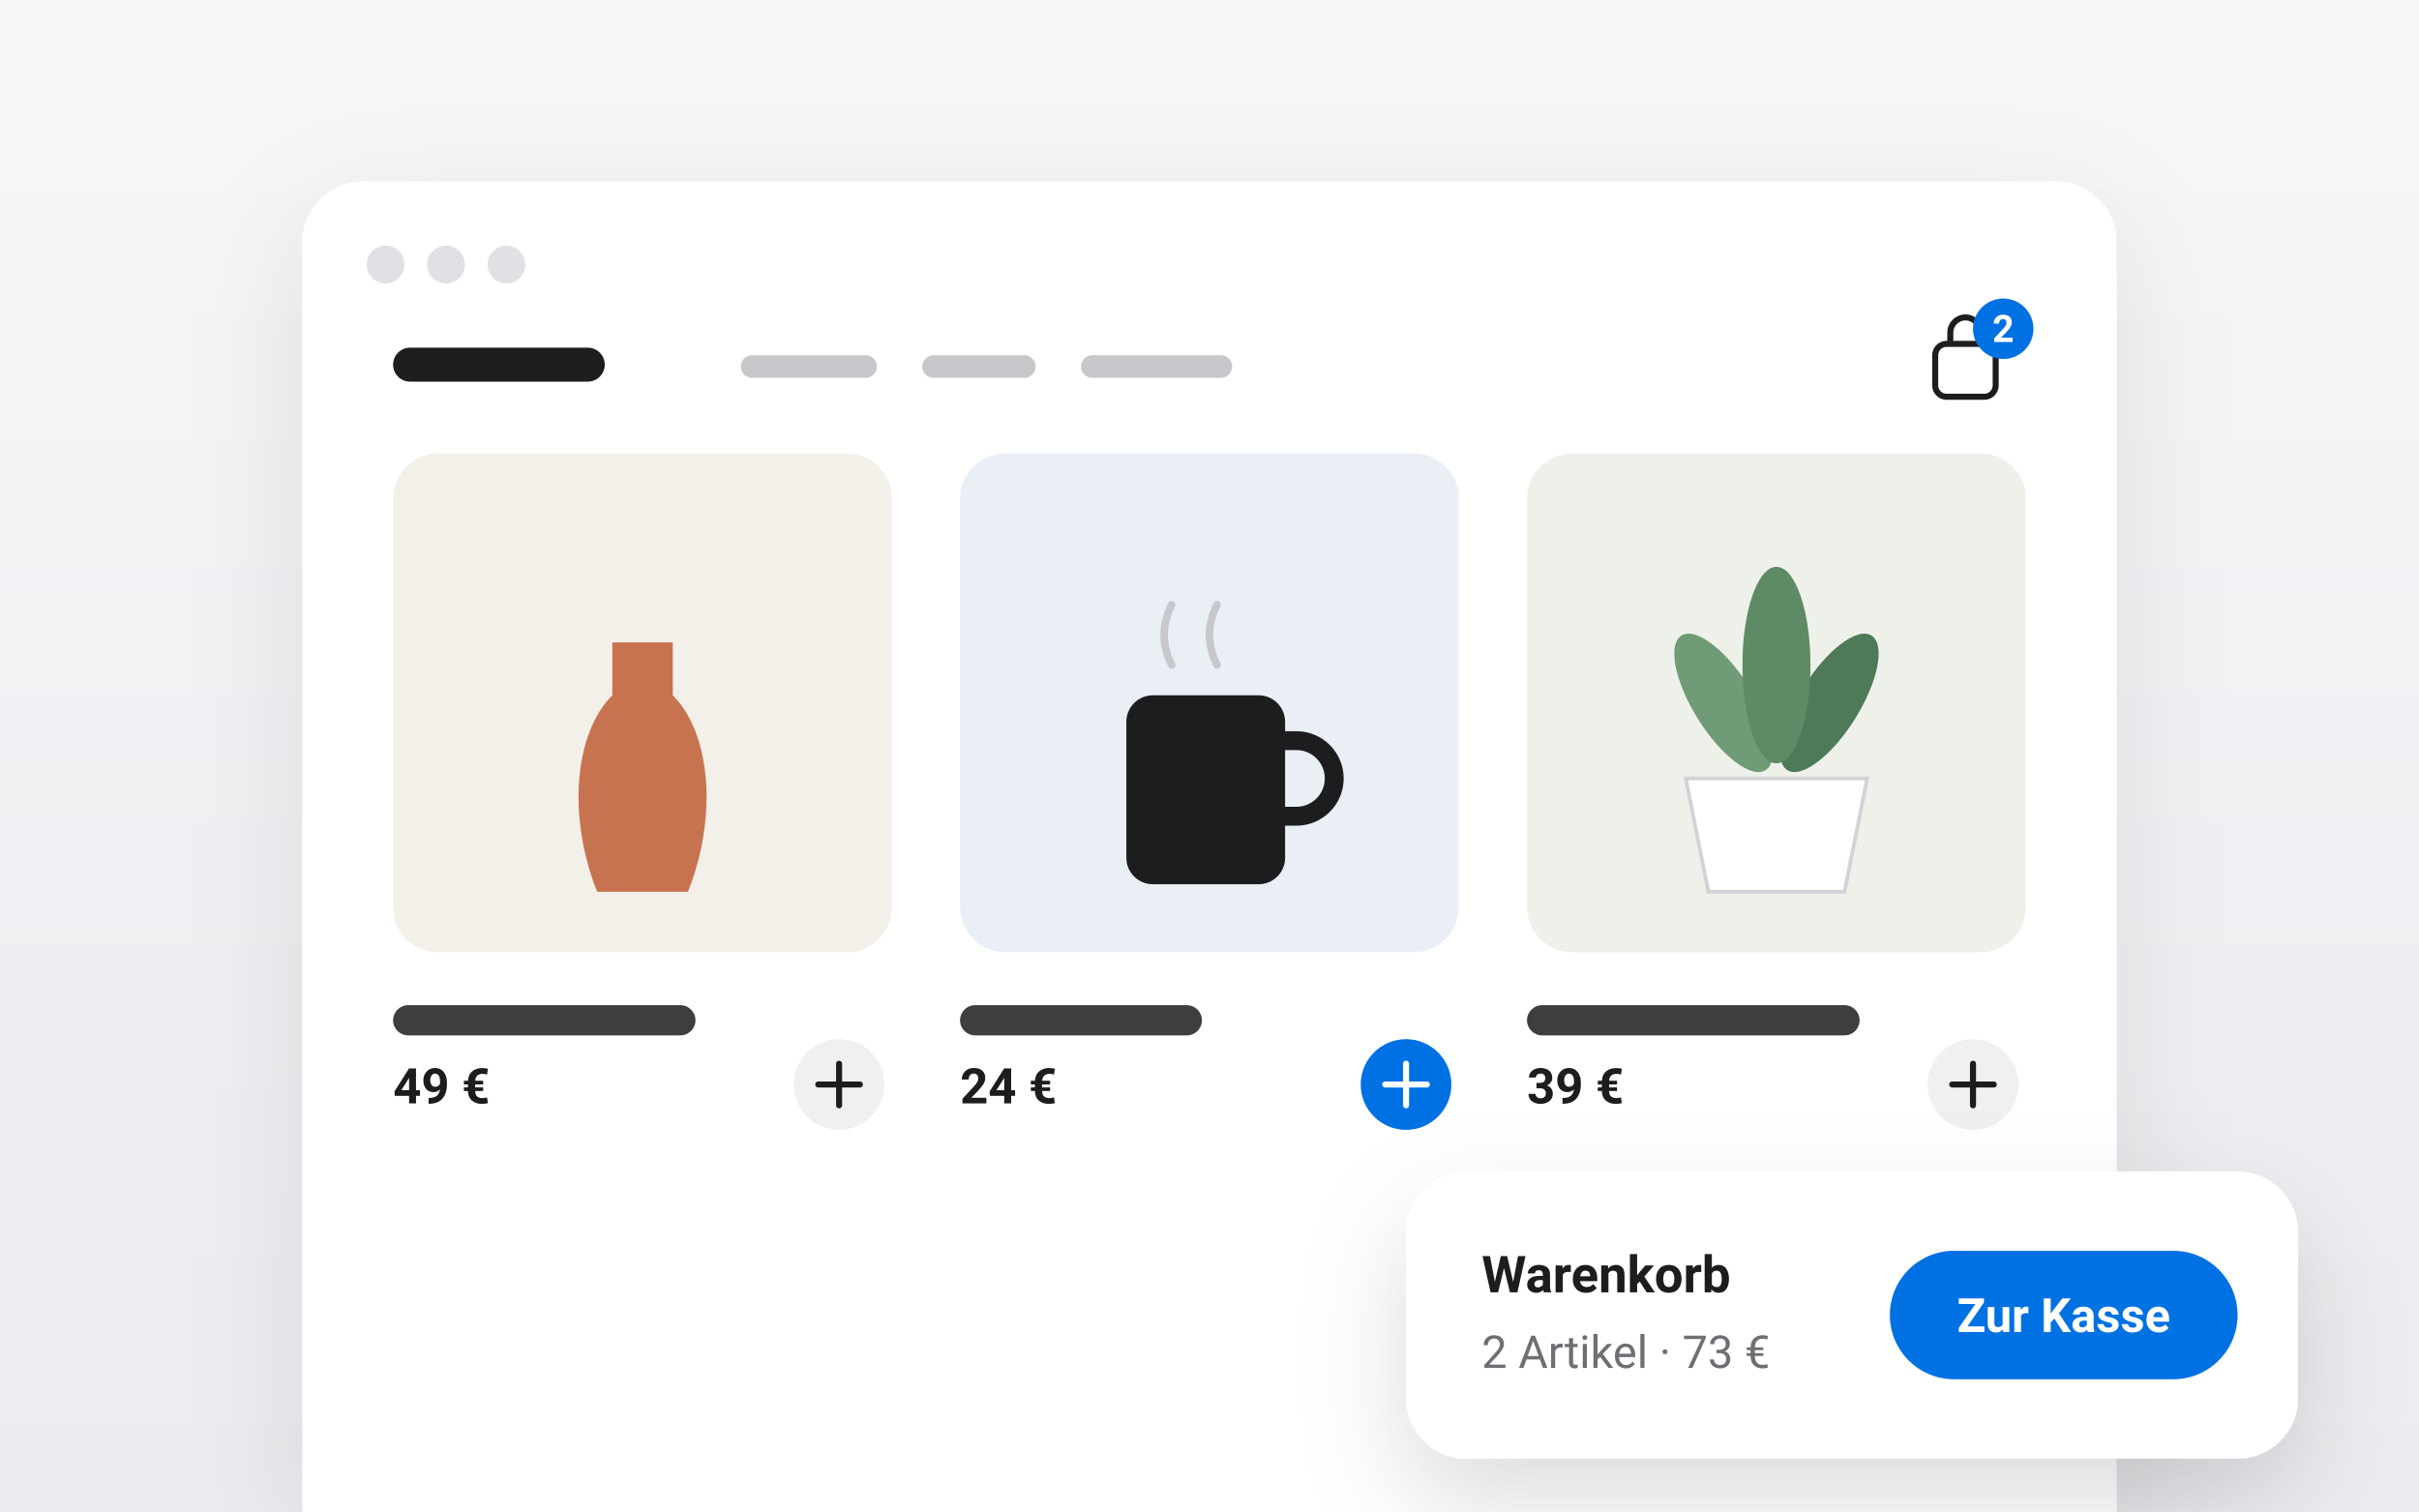
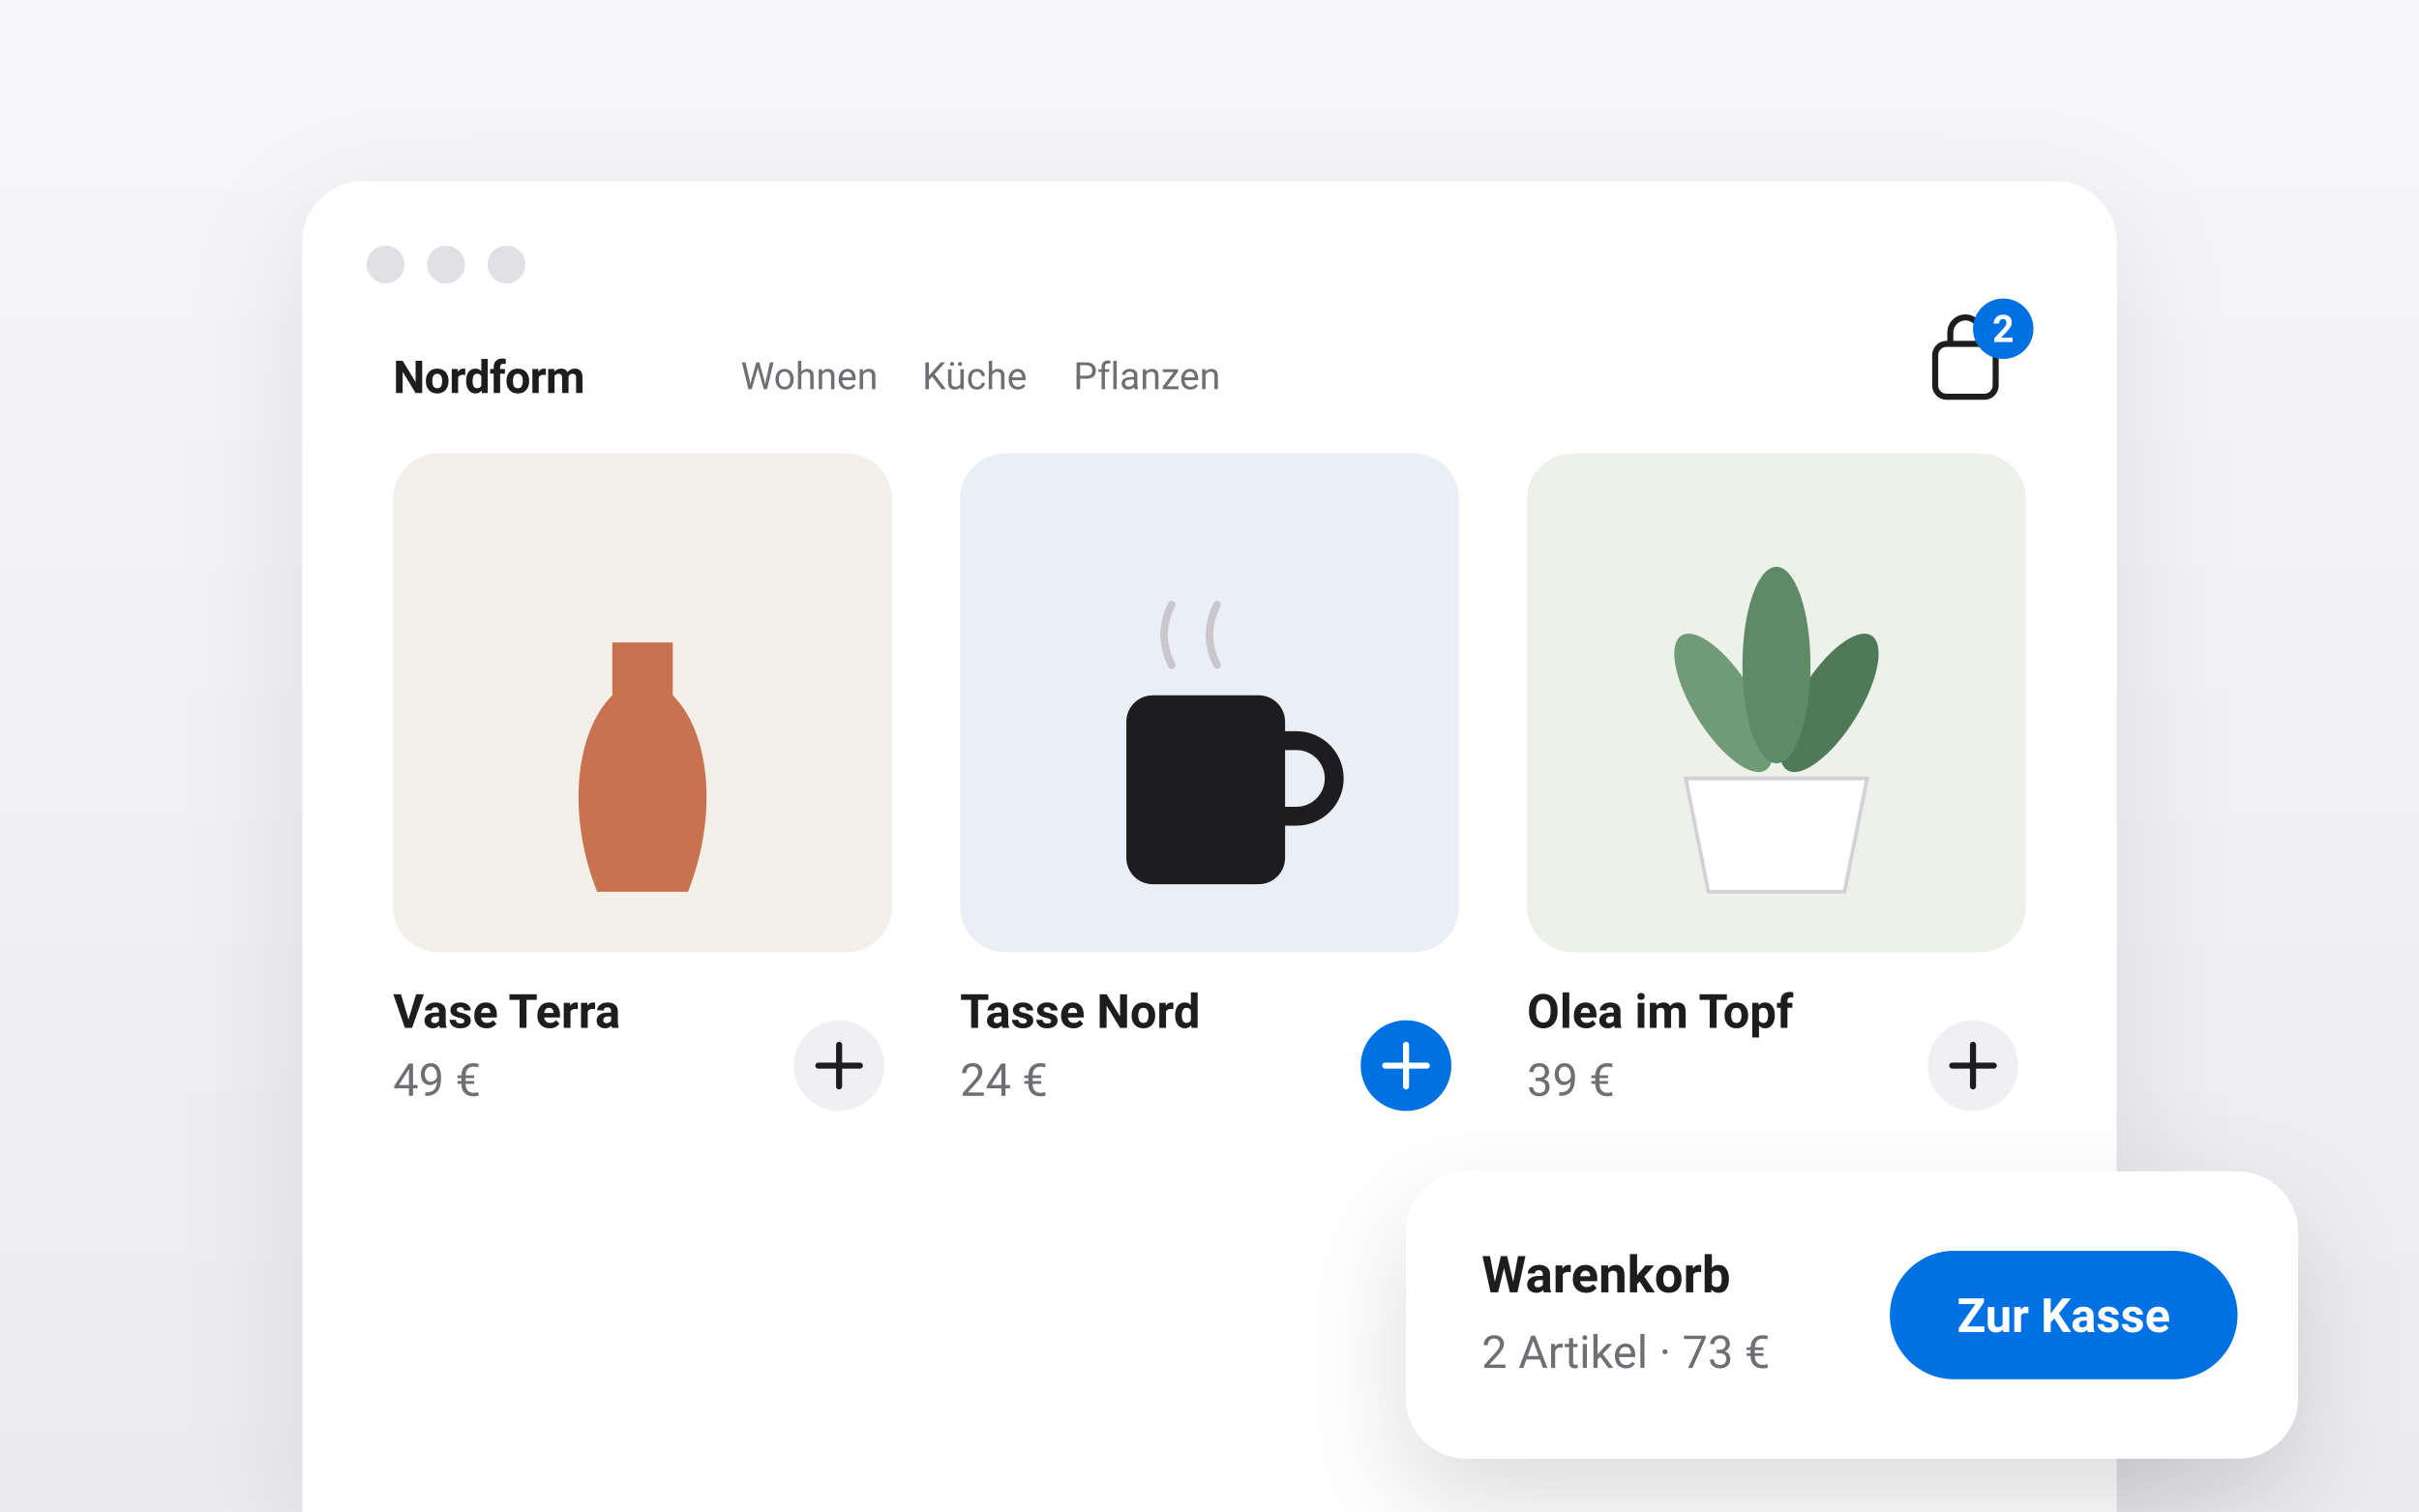
<svg xmlns="http://www.w3.org/2000/svg" viewBox="0 0 640 400" width="640" height="400" font-family="-apple-system, BlinkMacSystemFont, 'Segoe UI', Roboto, Helvetica, Arial, sans-serif">
  <defs>
    <linearGradient id="bg" x1="0" y1="0" x2="0" y2="1">
      <stop offset="0" stop-color="#f7f7f9" />
      <stop offset="1" stop-color="#ebebf0" />
    </linearGradient>
    <filter id="shadow" x="-20%" y="-20%" width="140%" height="160%">
      <feDropShadow dx="0" dy="10" stdDeviation="16" flood-color="#000" flood-opacity=".09" />
    </filter>
    <filter id="shadow-strong" x="-20%" y="-40%" width="140%" height="200%">
      <feDropShadow dx="0" dy="12" stdDeviation="14" flood-color="#000" flood-opacity=".14" />
    </filter>
  </defs>
  <rect width="640" height="400" fill="url(#bg)" />
  <rect x="80" y="48" width="480" height="400" rx="16" fill="#fff" filter="url(#shadow)" />
  <circle cx="102" cy="70" r="5" fill="#e0e0e5" />
  <circle cx="118" cy="70" r="5" fill="#e0e0e5" />
  <circle cx="134" cy="70" r="5" fill="#e0e0e5" />
-   <rect x="104" y="92" width="56" height="9" rx="4.5" fill="#1d1d1f" />
-   <rect x="196" y="94" width="36" height="6" rx="3" fill="#c7c7cc" />
-   <rect x="244" y="94" width="30" height="6" rx="3" fill="#c7c7cc" />
-   <rect x="286" y="94" width="40" height="6" rx="3" fill="#c7c7cc" />
+   <text x="104" y="104" font-size="12" font-weight="700" fill="#1d1d1f" letter-spacing="-.2">Nordform</text>
+   <g font-size="10" fill="#6e6e73">
+     <text x="196" y="103">Wohnen</text>
+     <text x="244" y="103">Küche</text>
+     <text x="284" y="103">Pflanzen</text>
+   </g>
  <rect x="512" y="91" width="16" height="14" rx="3" fill="none" stroke="#1d1d1f" stroke-width="1.6" />
  <path d="M516 91 V88 A4 4 0 0 1 524 88 V91" fill="none" stroke="#1d1d1f" stroke-width="1.6" />
  <circle cx="530" cy="87" r="8" fill="#0071e3" />
  <text x="530" y="90.5" font-size="10" font-weight="700" fill="#fff" text-anchor="middle">2</text>
  <rect x="104" y="120" width="132" height="132" rx="12" fill="#f3efe9" />
  <path d="M158 236 C150 216 152 194 162 184 V170 H178 V184 C188 194 190 216 182 236 Z" fill="#c8734f" />
-   <rect x="104" y="266" width="80" height="8" rx="4" fill="#1d1d1f" fill-opacity=".85" />
-   <text x="104" y="292" font-size="13" font-weight="600" fill="#1d1d1f">49 €</text>
-   <circle cx="222" cy="287" r="12" fill="#f0f0f3" />
-   <path d="M222 281.5 V292.5 M216.5 287 H227.5" stroke="#1d1d1f" stroke-width="1.6" stroke-linecap="round" />
+   <text x="104" y="272" font-size="12.5" font-weight="600" fill="#1d1d1f">Vase Terra</text>
+   <text x="104" y="290" font-size="12" fill="#6e6e73">49 €</text>
+   <circle cx="222" cy="282" r="12" fill="#f0f0f3" />
+   <path d="M222 276.5 V287.5 M216.5 282 H227.5" stroke="#1d1d1f" stroke-width="1.6" stroke-linecap="round" />
  <rect x="254" y="120" width="132" height="132" rx="12" fill="#eaeff6" />
  <path d="M310 176 Q306 168 310 160 M322 176 Q318 168 322 160" fill="none" stroke="#c7c7cc" stroke-width="2" stroke-linecap="round" />
  <path d="M338 196 H343 A10 10 0 0 1 343 216 H338" fill="none" stroke="#1d1d1f" stroke-width="5" />
  <rect x="298" y="184" width="42" height="50" rx="7" fill="#1d1d1f" />
-   <rect x="254" y="266" width="64" height="8" rx="4" fill="#1d1d1f" fill-opacity=".85" />
-   <text x="254" y="292" font-size="13" font-weight="600" fill="#1d1d1f">24 €</text>
-   <circle cx="372" cy="287" r="12" fill="#0071e3" />
-   <path d="M372 281.5 V292.5 M366.5 287 H377.5" stroke="#fff" stroke-width="1.6" stroke-linecap="round" />
+   <text x="254" y="272" font-size="12.5" font-weight="600" fill="#1d1d1f">Tasse Nord</text>
+   <text x="254" y="290" font-size="12" fill="#6e6e73">24 €</text>
+   <circle cx="372" cy="282" r="12" fill="#0071e3" />
+   <path d="M372 276.5 V287.5 M366.5 282 H377.5" stroke="#fff" stroke-width="1.6" stroke-linecap="round" />
  <rect x="404" y="120" width="132" height="132" rx="12" fill="#eef1ea" />
  <ellipse cx="456" cy="186" rx="8" ry="21" fill="#6f9c76" transform="rotate(-32 456 186)" />
  <ellipse cx="484" cy="186" rx="8" ry="21" fill="#4f7a57" transform="rotate(32 484 186)" />
  <ellipse cx="470" cy="176" rx="9" ry="26" fill="#5f8a66" />
  <path d="M452 236 L446 206 H494 L488 236 Z" fill="#fff" stroke="#d2d2d7" />
-   <rect x="404" y="266" width="88" height="8" rx="4" fill="#1d1d1f" fill-opacity=".85" />
-   <text x="404" y="292" font-size="13" font-weight="600" fill="#1d1d1f">39 €</text>
-   <circle cx="522" cy="287" r="12" fill="#f0f0f3" />
-   <path d="M522 281.5 V292.5 M516.5 287 H527.5" stroke="#1d1d1f" stroke-width="1.6" stroke-linecap="round" />
+   <text x="404" y="272" font-size="12.5" font-weight="600" fill="#1d1d1f">Olea im Topf</text>
+   <text x="404" y="290" font-size="12" fill="#6e6e73">39 €</text>
+   <circle cx="522" cy="282" r="12" fill="#f0f0f3" />
+   <path d="M522 276.5 V287.5 M516.5 282 H527.5" stroke="#1d1d1f" stroke-width="1.6" stroke-linecap="round" />
  <rect x="372" y="310" width="236" height="76" rx="16" fill="#fff" filter="url(#shadow-strong)" />
  <text x="392" y="342" font-size="13.5" font-weight="600" fill="#1d1d1f">Warenkorb</text>
  <text x="392" y="362" font-size="12" fill="#6e6e73">2 Artikel · 73 €</text>
  <rect x="500" y="331" width="92" height="34" rx="17" fill="#0071e3" />
  <text x="546" y="352.5" font-size="12.5" font-weight="600" fill="#fff" text-anchor="middle">Zur Kasse</text>
</svg>
